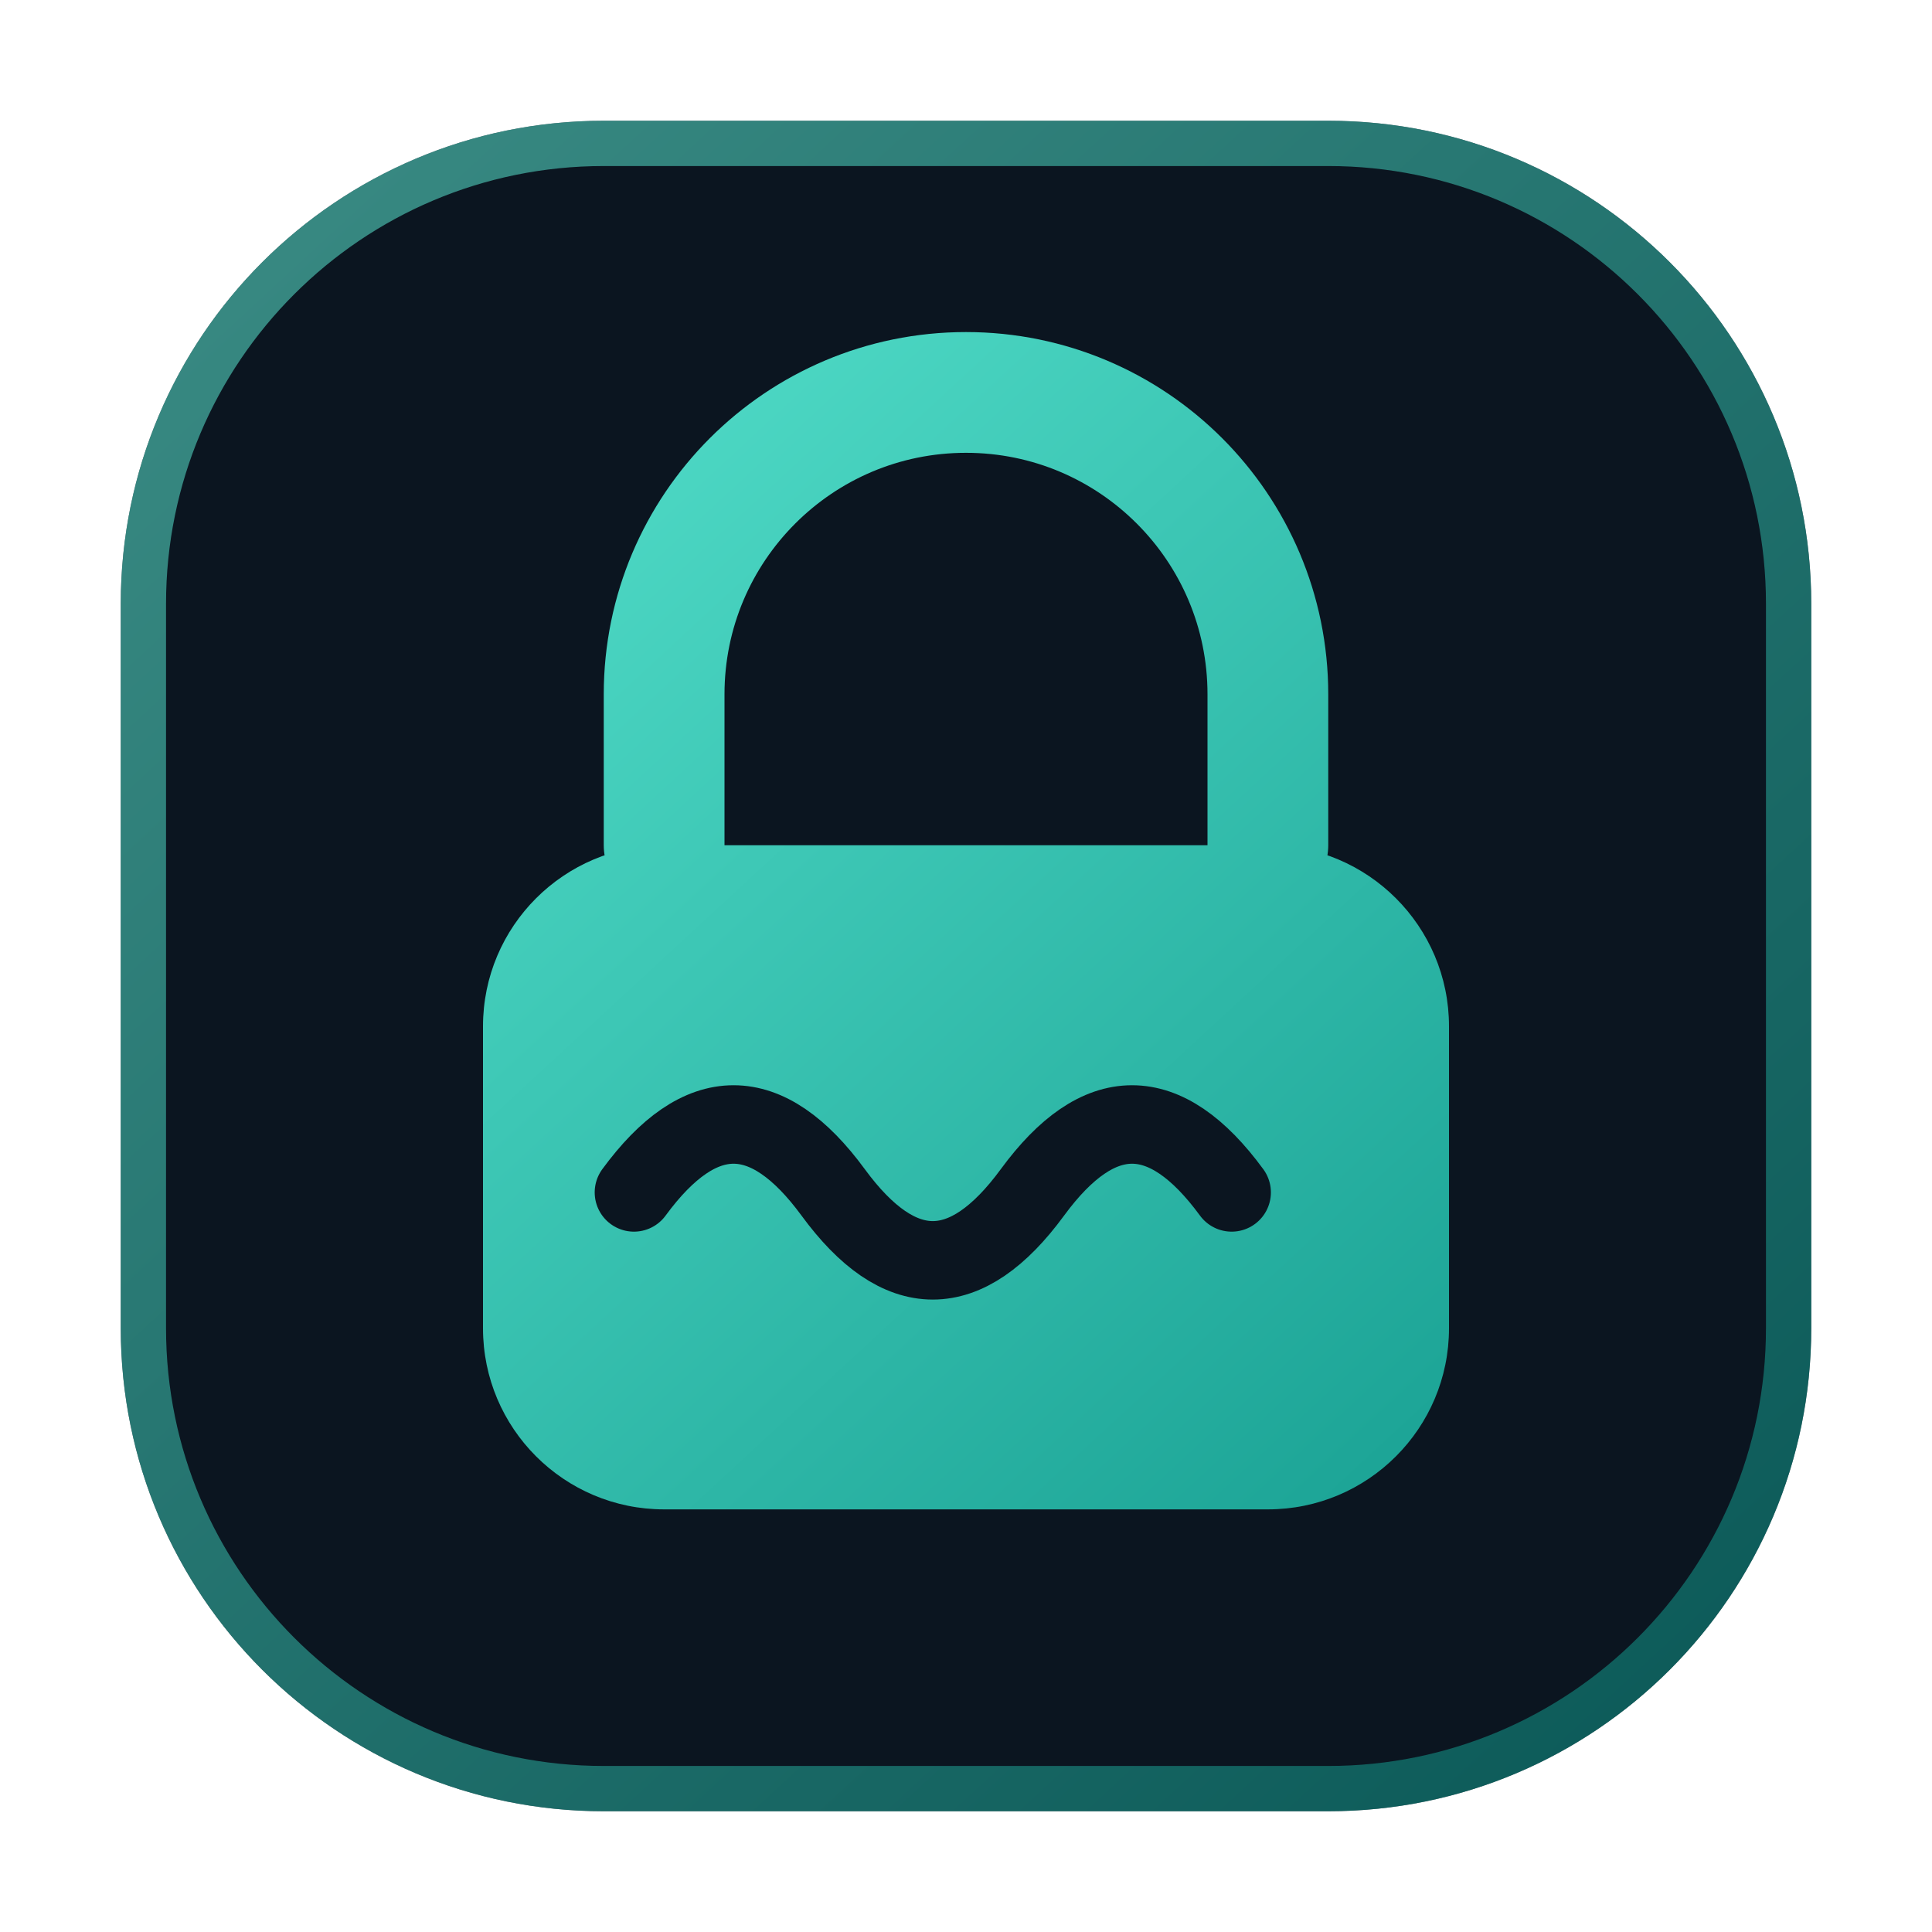
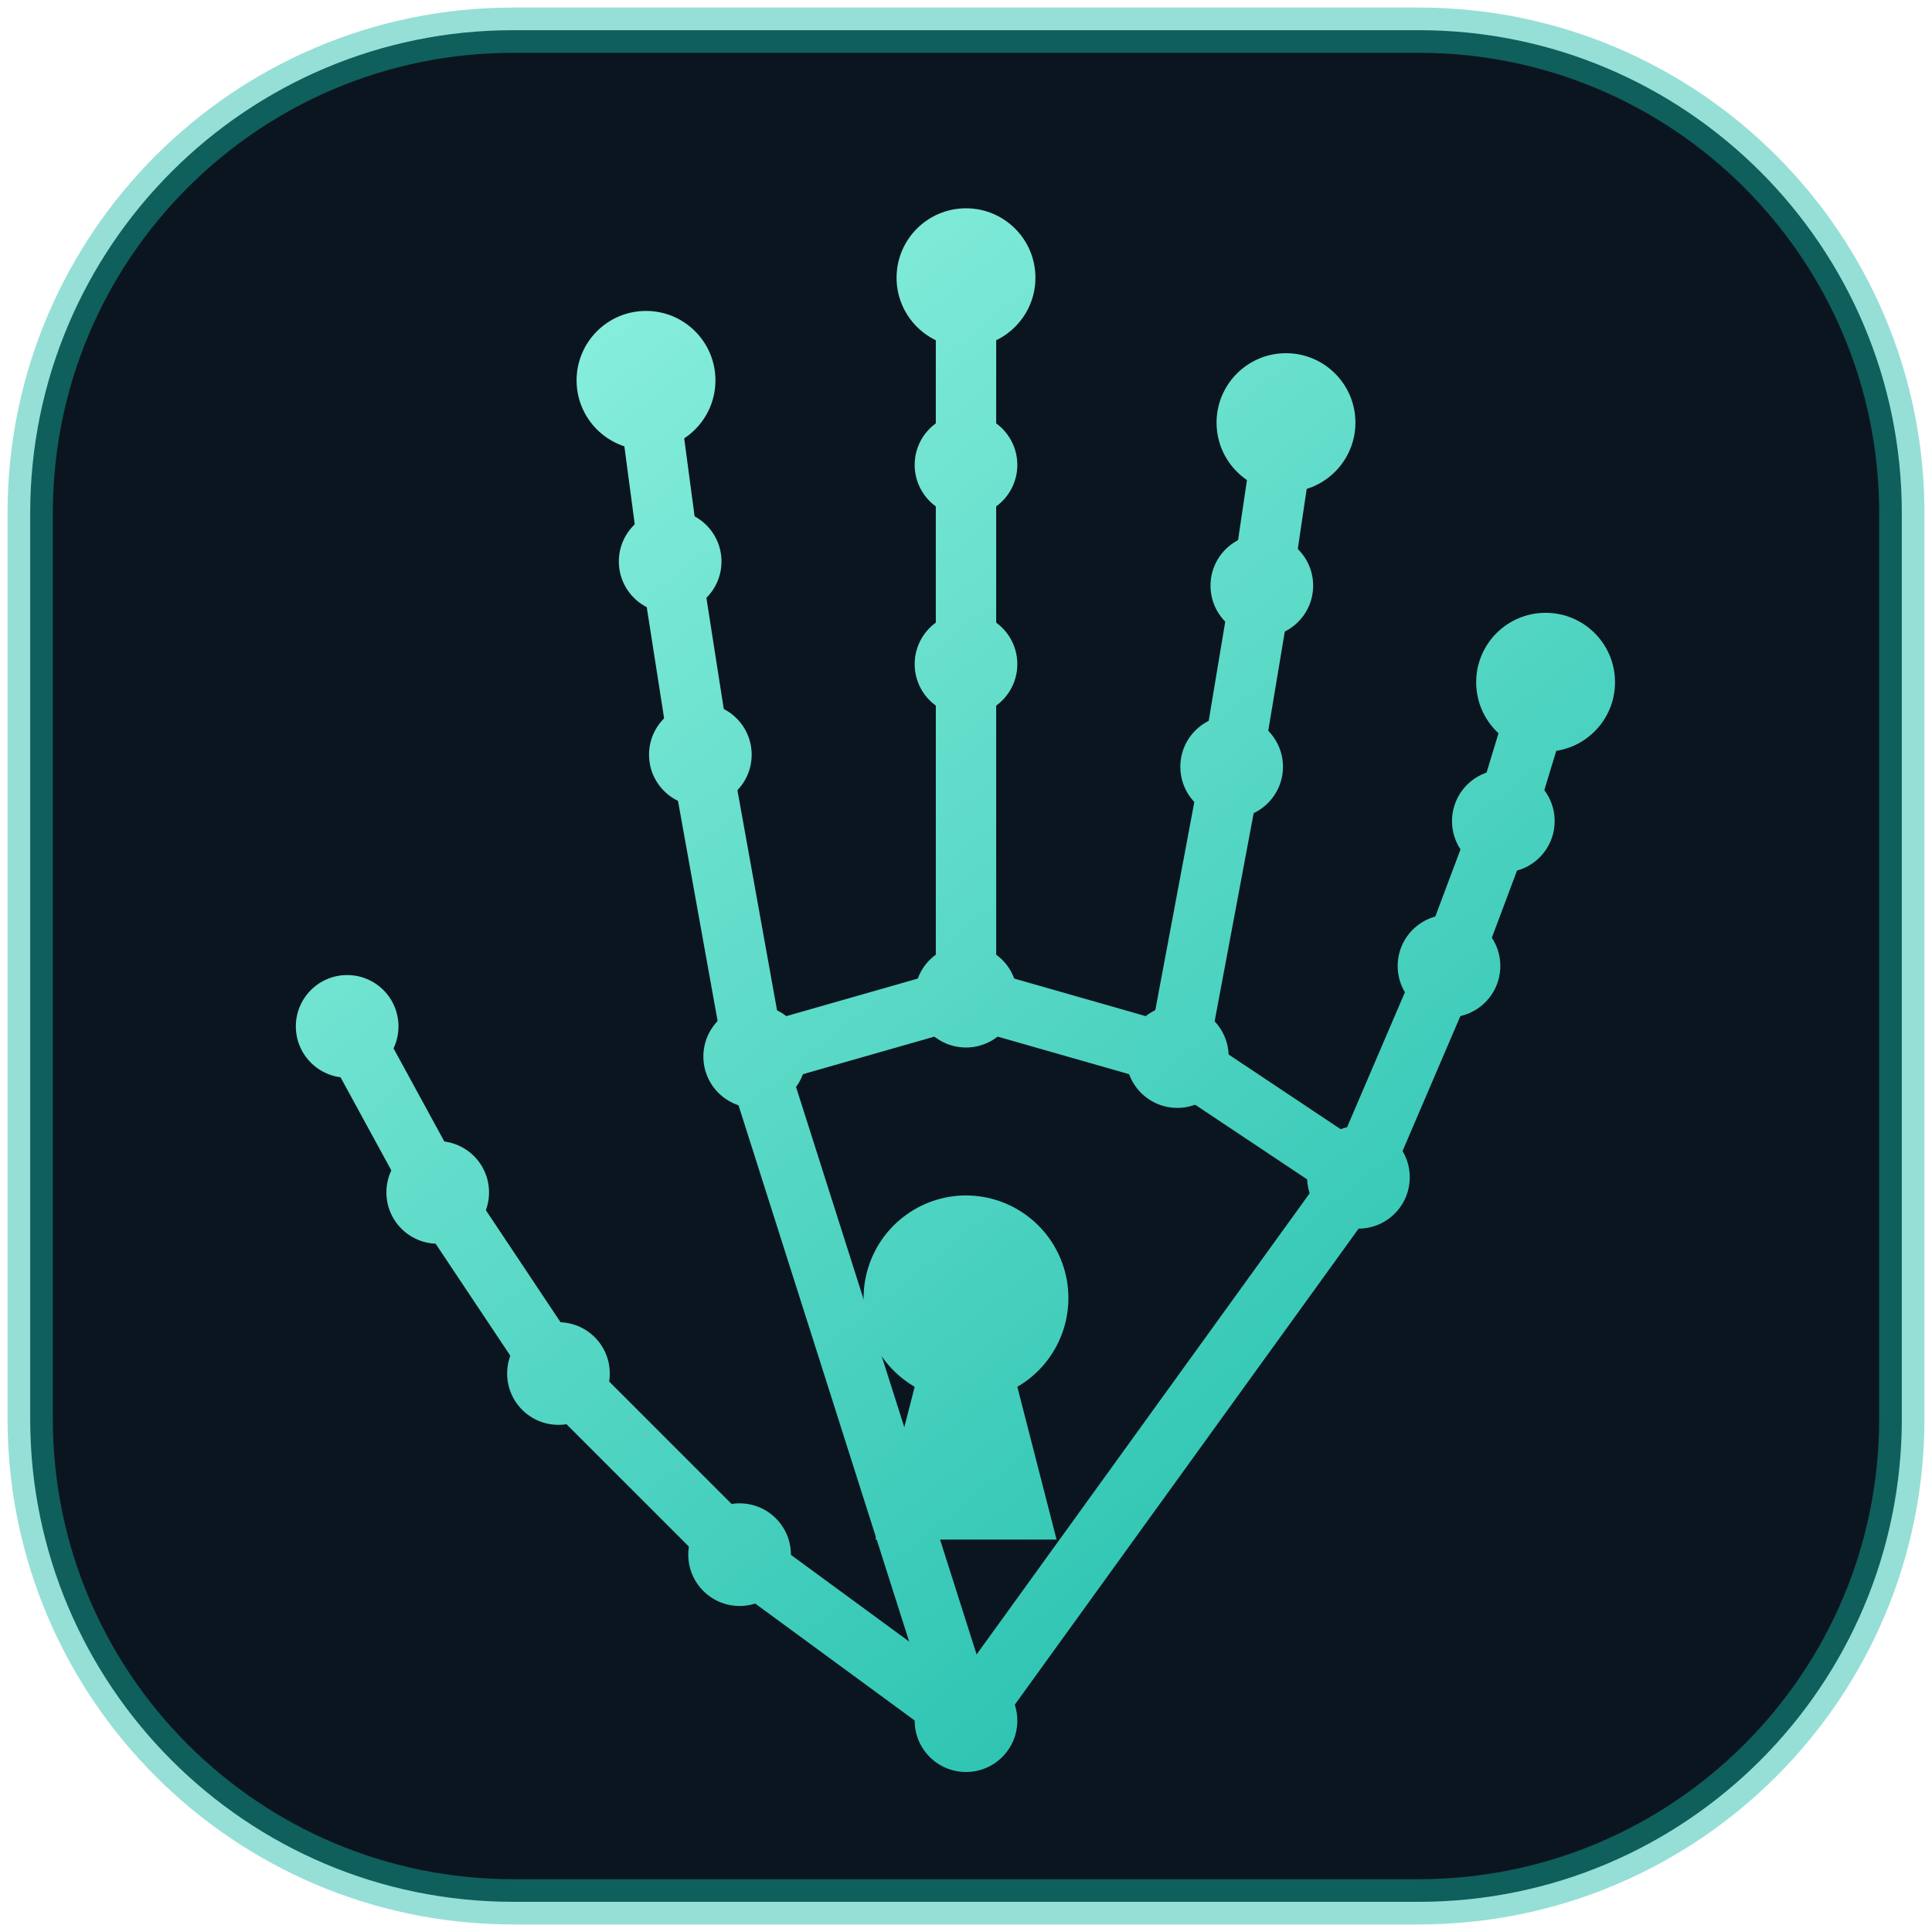
- <svg xmlns="http://www.w3.org/2000/svg" viewBox="0 0 64 64" fill="none">
+ <svg xmlns="http://www.w3.org/2000/svg" viewBox="0 0 64 64">
  <defs>
-     <linearGradient id="g" x1="8" y1="6" x2="56" y2="58" gradientUnits="userSpaceOnUse">
-       <stop offset="0" stop-color="#5eead4" />
-       <stop offset="1" stop-color="#0d9488" />
+     <linearGradient id="wl1g" x1="10" y1="6" x2="54" y2="60" gradientUnits="userSpaceOnUse">
+       <stop offset="0" stop-color="#99f6e4" />
+       <stop offset="1" stop-color="#14b8a6" />
    </linearGradient>
  </defs>
-   <rect x="4" y="4" width="56" height="56" rx="16" fill="#0b1520" />
-   <rect x="4.75" y="4.75" width="54.5" height="54.5" rx="15.25" stroke="url(#g)" stroke-opacity=".55" stroke-width="1.5" />
-   <path d="M22 28v-5a10 10 0 0 1 20 0v5" stroke="url(#g)" stroke-width="4" stroke-linecap="round" />
-   <rect x="16" y="28" width="32" height="22" rx="6" fill="url(#g)" />
-   <path d="M21 39.5c2.2-3 4.4-3 6.6 0s4.4 3 6.6 0 4.4-3 6.6 0" stroke="#0b1520" stroke-width="2.6" stroke-linecap="round" />
+   <rect fill="#0b1520" stroke="#14b8a6" stroke-opacity=".45" stroke-width="1.5" x="1" y="1" width="62" height="62" rx="16" />
+   <g stroke="url(#wl1g)" fill="none" stroke-width="2" stroke-linecap="round">
+     <line x1="32" y1="57" x2="24.5" y2="51.5" />
+     <line x1="24.5" y1="51.5" x2="18.5" y2="45.5" />
+     <line x1="18.5" y1="45.5" x2="14.5" y2="39.5" />
+     <line x1="14.5" y1="39.5" x2="11.5" y2="34" />
+     <line x1="32" y1="57" x2="25" y2="35" />
+     <line x1="25" y1="35" x2="23.2" y2="25" />
+     <line x1="23.2" y1="25" x2="22.2" y2="18.6" />
+     <line x1="22.2" y1="18.6" x2="21.4" y2="12.6" />
+     <line x1="25" y1="35" x2="32" y2="33" />
+     <line x1="32" y1="33" x2="32" y2="22" />
+     <line x1="32" y1="22" x2="32" y2="15.4" />
+     <line x1="32" y1="15.4" x2="32" y2="9.2" />
+     <line x1="32" y1="33" x2="39" y2="35" />
+     <line x1="39" y1="35" x2="40.8" y2="25.4" />
+     <line x1="40.8" y1="25.4" x2="41.8" y2="19.4" />
+     <line x1="41.8" y1="19.4" x2="42.6" y2="14" />
+     <line x1="39" y1="35" x2="45" y2="39" />
+     <line x1="32" y1="57" x2="45" y2="39" />
+     <line x1="45" y1="39" x2="48" y2="32" />
+     <line x1="48" y1="32" x2="49.8" y2="27.2" />
+     <line x1="49.8" y1="27.2" x2="51.2" y2="22.6" />
+   </g>
+   <g fill="url(#wl1g)">
+     <circle cx="32" cy="57" r="1.7" />
+     <circle cx="24.5" cy="51.5" r="1.7" />
+     <circle cx="18.5" cy="45.5" r="1.7" />
+     <circle cx="14.5" cy="39.5" r="1.7" />
+     <circle cx="11.5" cy="34" r="1.7" />
+     <circle cx="25" cy="35" r="1.7" />
+     <circle cx="23.2" cy="25" r="1.7" />
+     <circle cx="22.2" cy="18.6" r="1.7" />
+     <circle cx="21.4" cy="12.6" r="2.3" />
+     <circle cx="32" cy="33" r="1.7" />
+     <circle cx="32" cy="22" r="1.7" />
+     <circle cx="32" cy="15.4" r="1.7" />
+     <circle cx="32" cy="9.2" r="2.3" />
+     <circle cx="39" cy="35" r="1.7" />
+     <circle cx="40.8" cy="25.4" r="1.7" />
+     <circle cx="41.8" cy="19.4" r="1.7" />
+     <circle cx="42.6" cy="14" r="2.3" />
+     <circle cx="45" cy="39" r="1.7" />
+     <circle cx="48" cy="32" r="1.7" />
+     <circle cx="49.8" cy="27.2" r="1.7" />
+     <circle cx="51.2" cy="22.6" r="2.3" />
+   </g>
+   <path fill="url(#wl1g)" d="M32 39.6a3.4 3.4 0 0 1 1.7 6.34L35 51h-6l1.3-5.06A3.4 3.4 0 0 1 32 39.6z" />
</svg>
